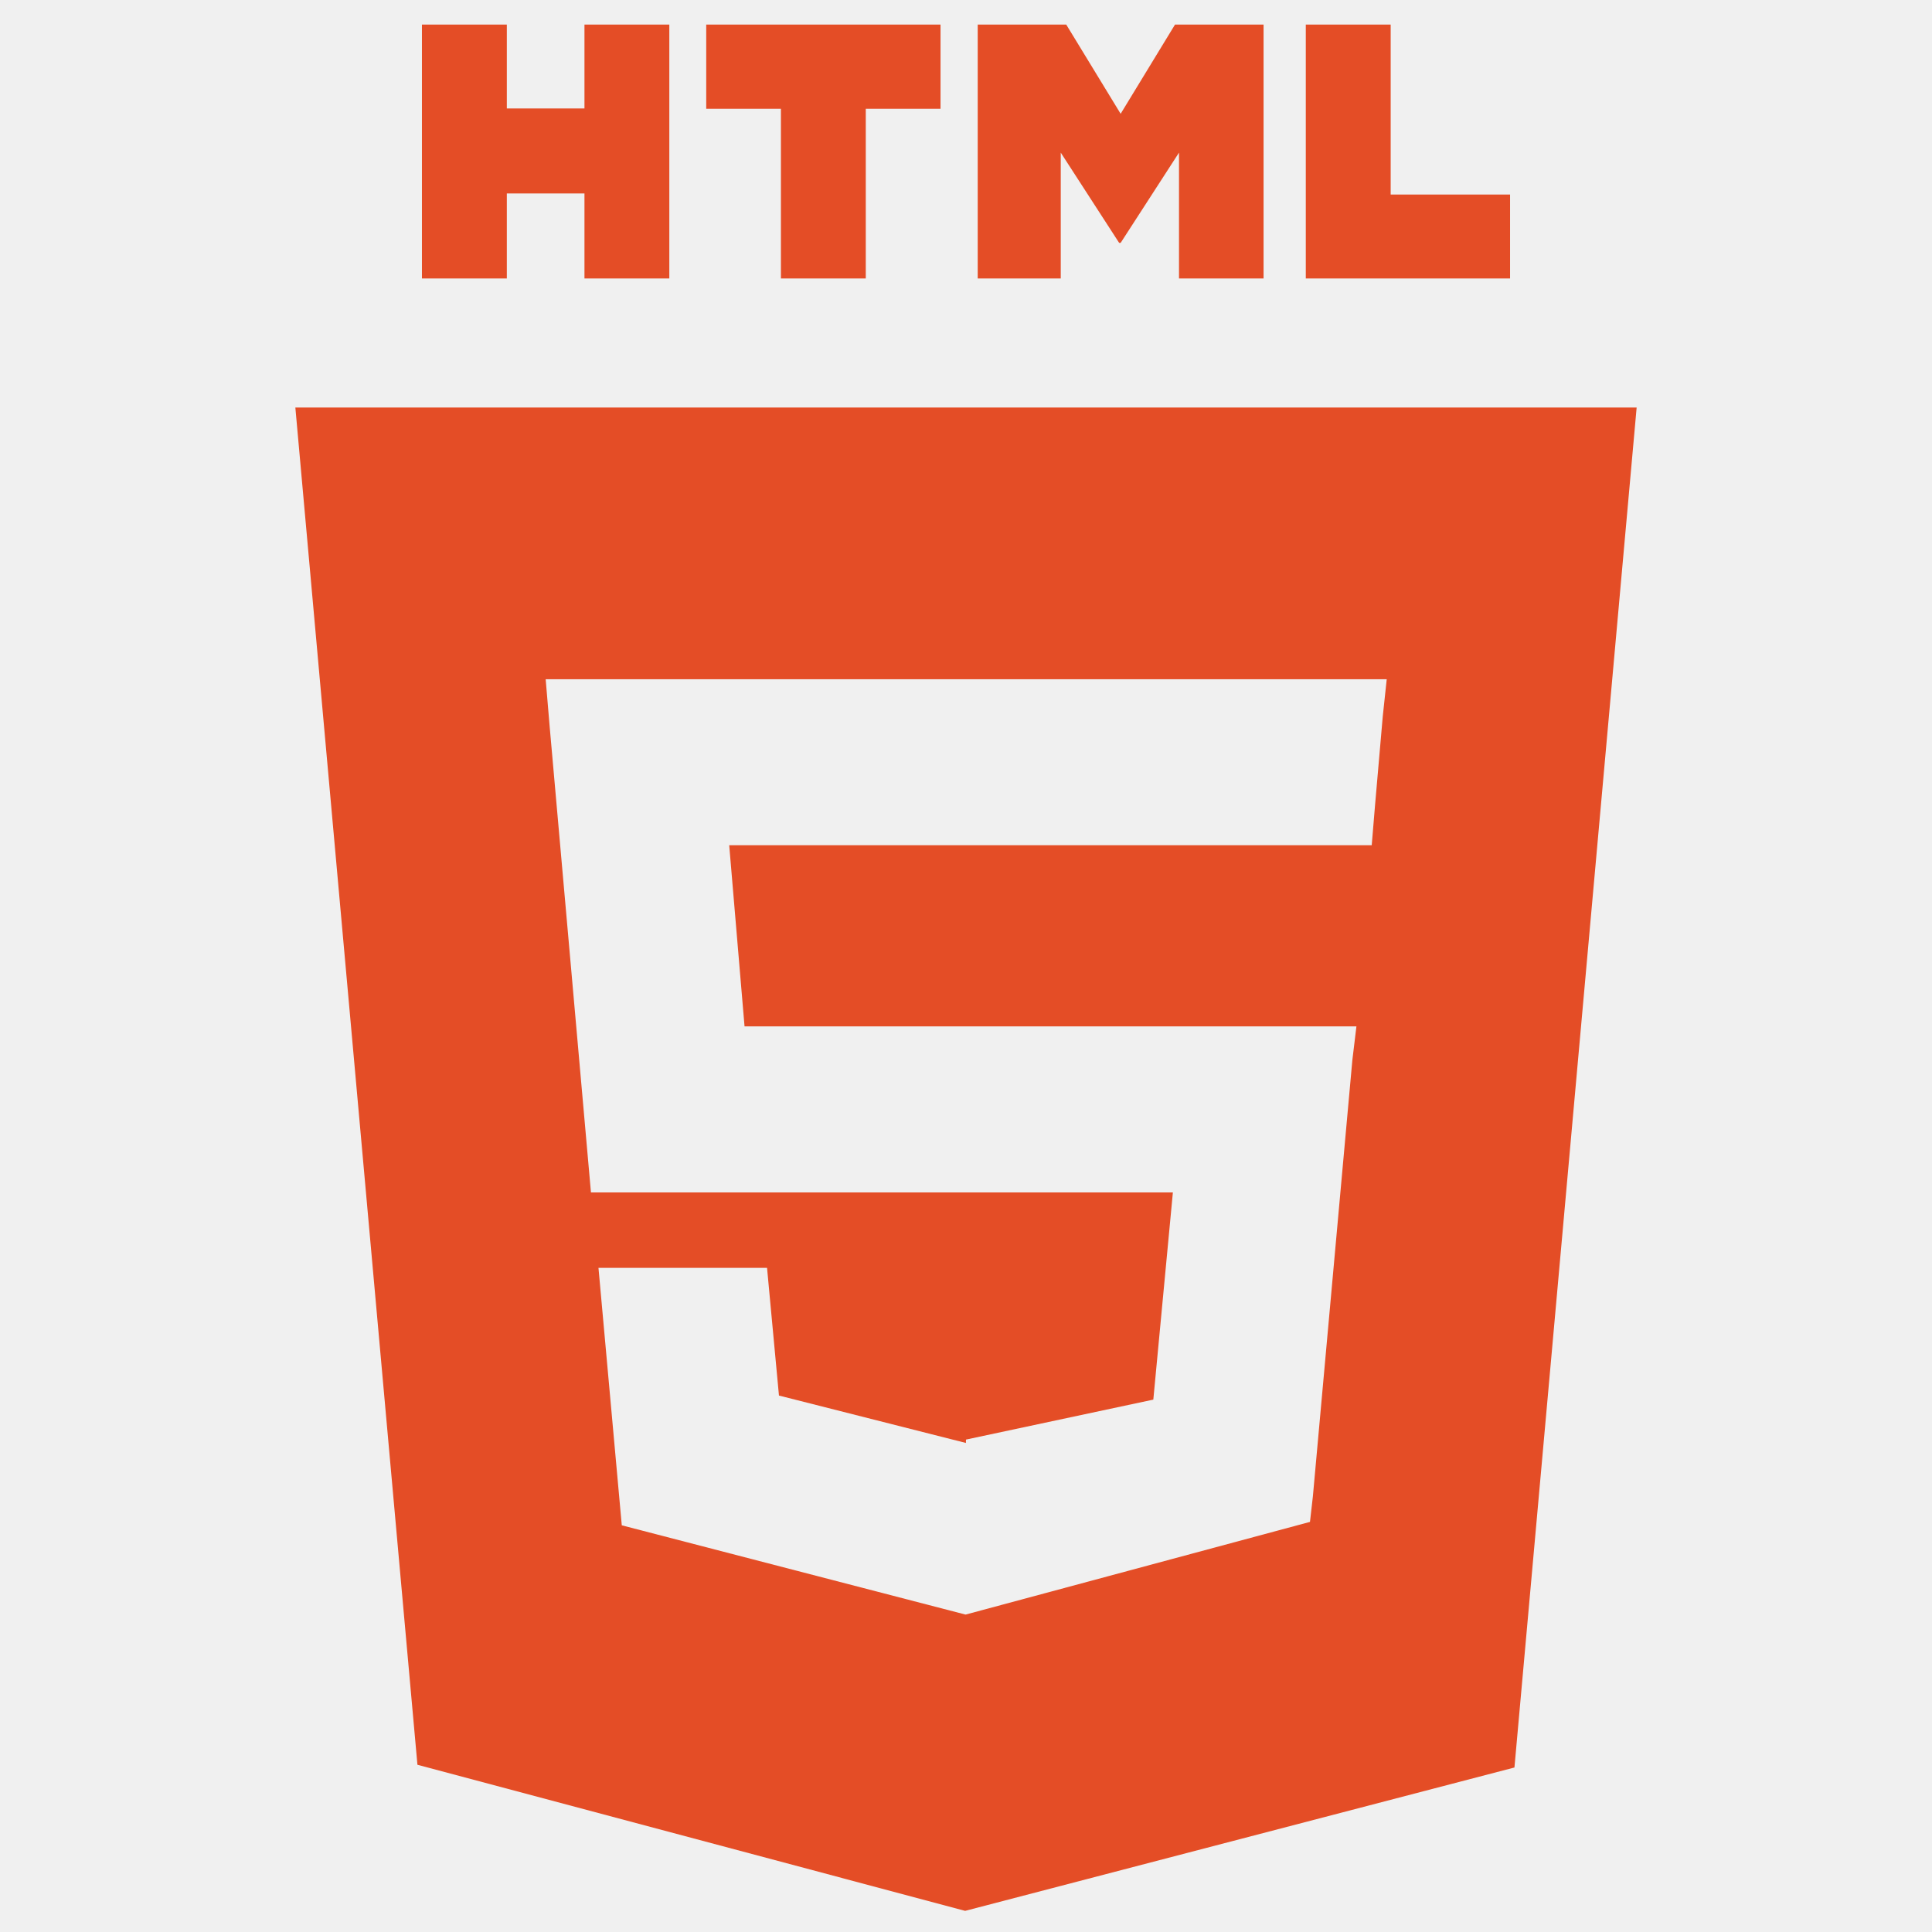
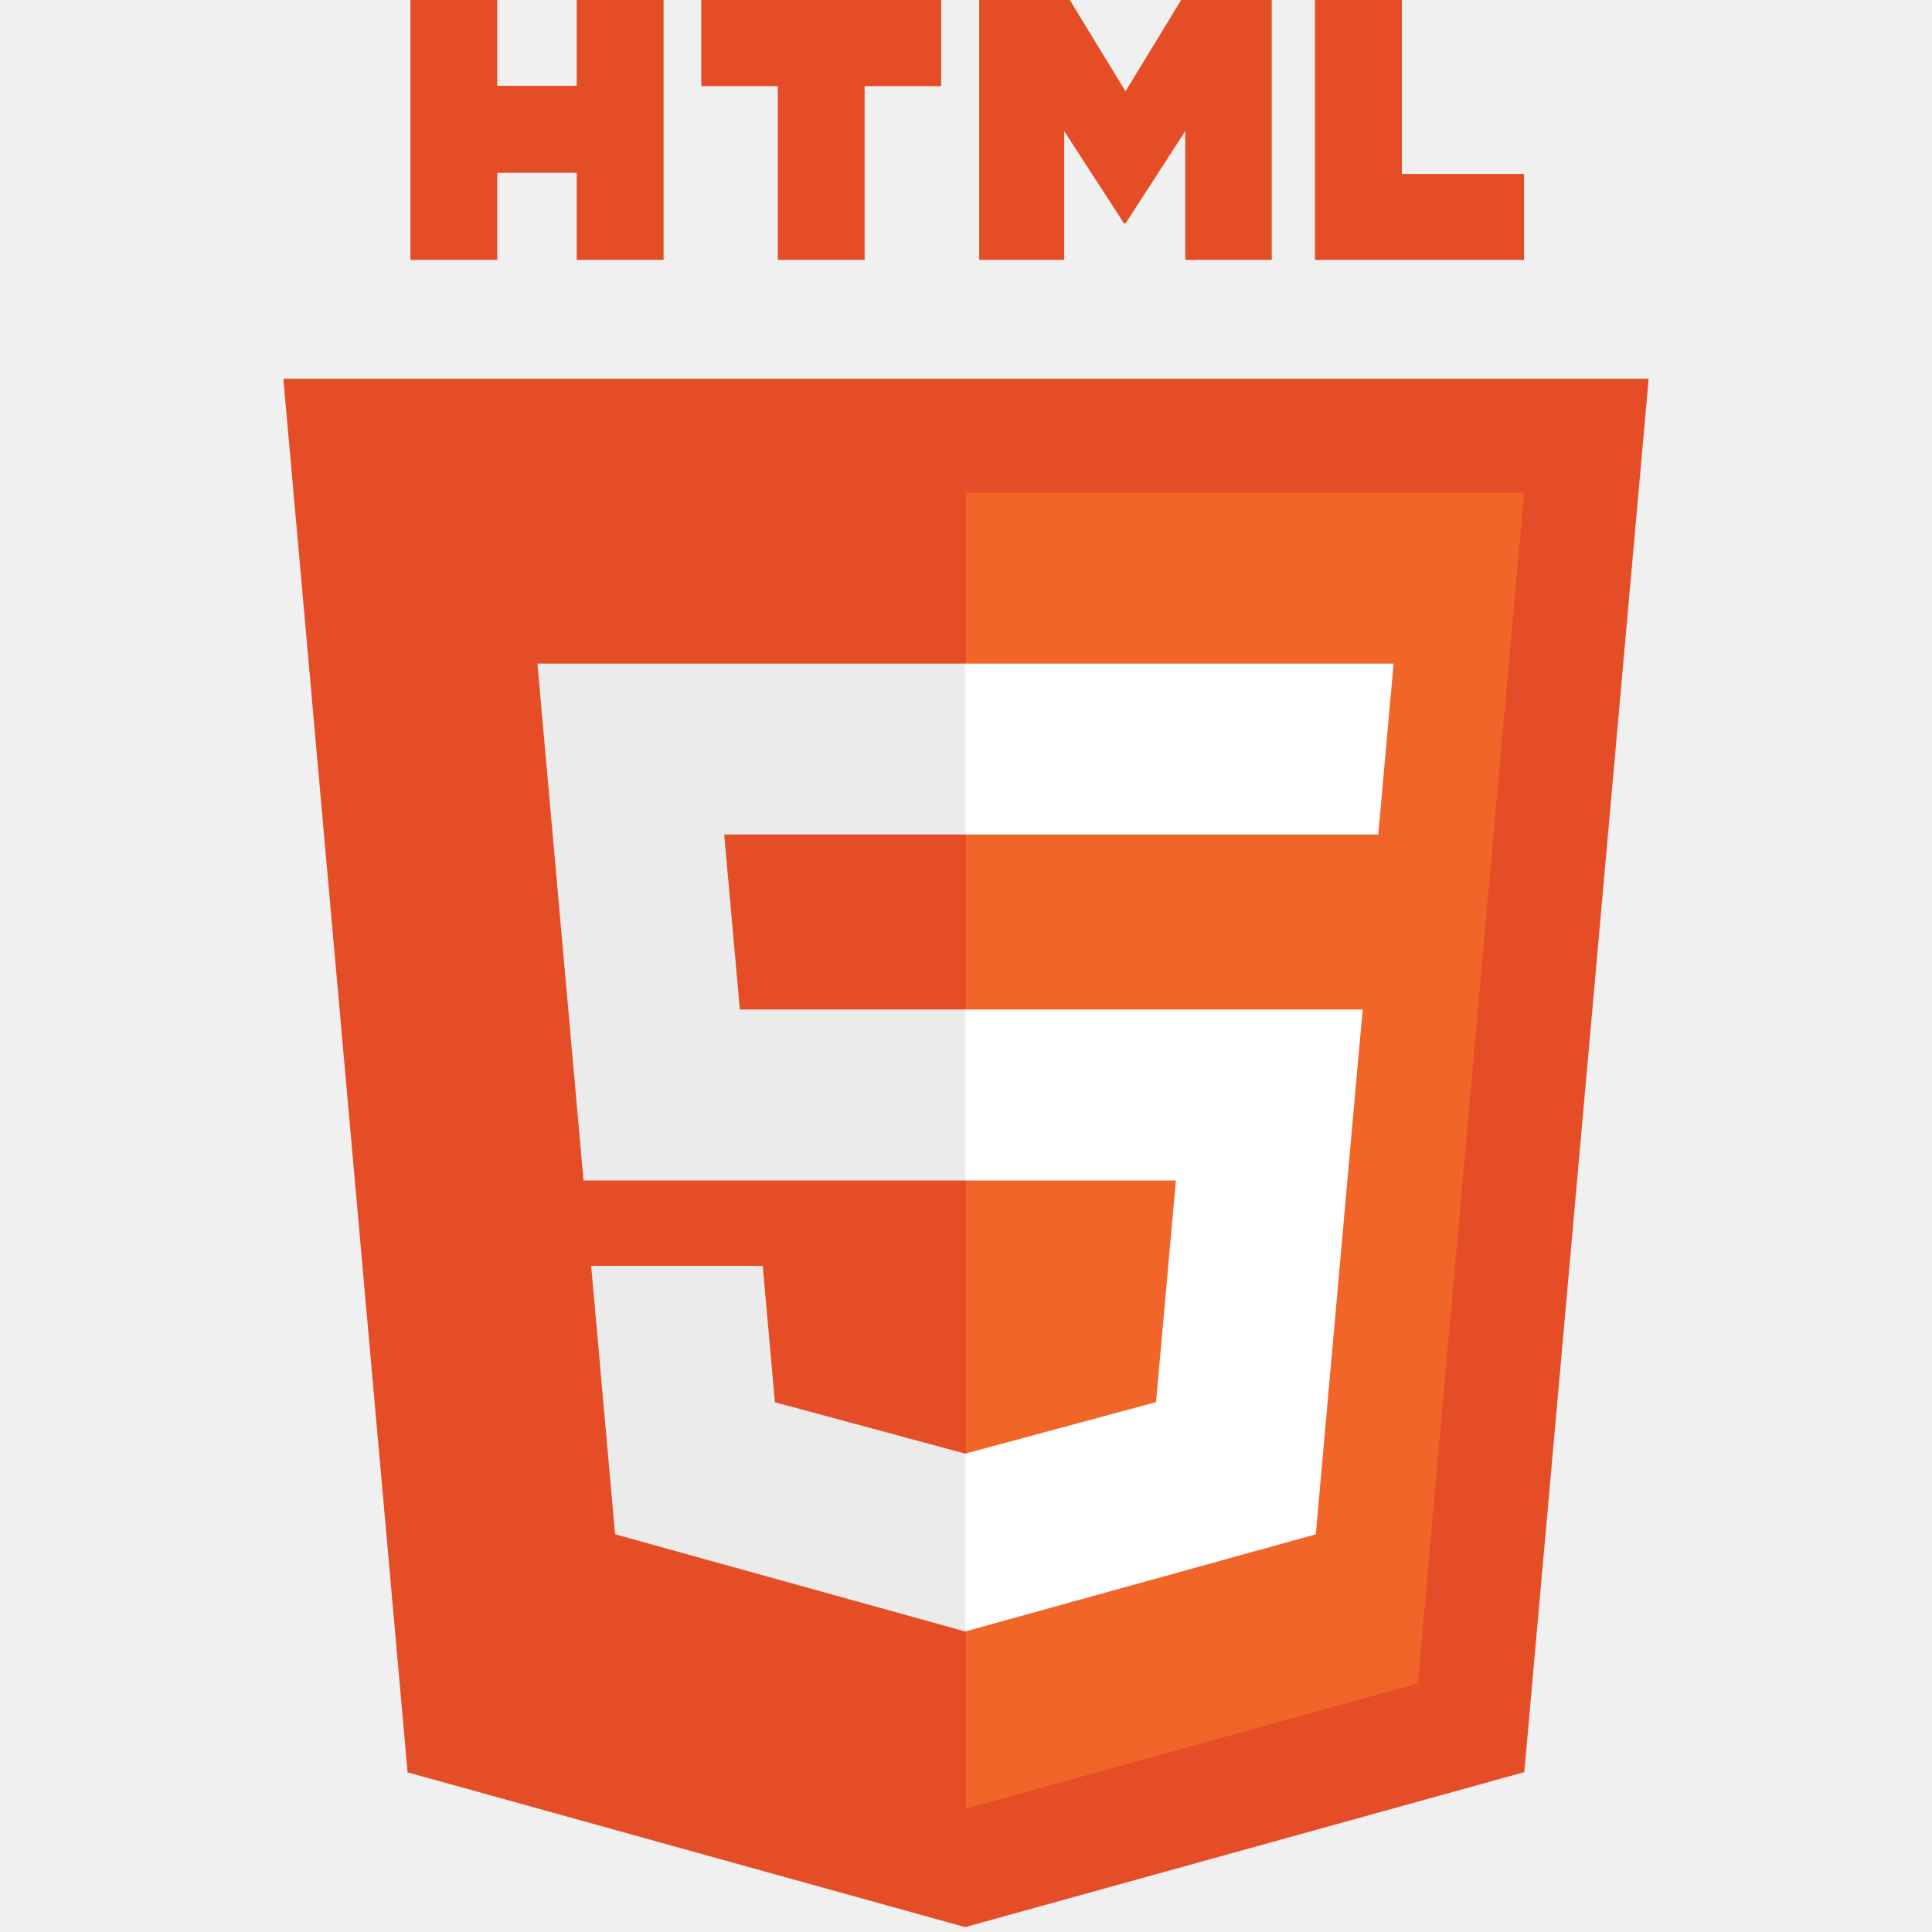
- <svg xmlns="http://www.w3.org/2000/svg" width="48" height="48" viewBox="0 0 48 48" fill="none">
-   <path d="M7.338 10.125L10.371 43.845L23.979 47.475L37.626 43.913L40.662 10.125H7.338ZM34.354 17.802L34.164 19.989L34.08 21H18.117L18.498 25.5H33.7L33.599 26.337L32.618 37.178L32.546 37.811L24 40.111V40.11L23.99 40.114L15.448 37.896L14.869 31.5H19.057L19.353 34.672L23.998 35.85L24 35.762V35.766L28.654 34.773L29.14 29.625H14.682L13.657 18.061L13.557 16.875H34.453L34.354 17.802ZM10.483 0.61H12.592V2.694H14.521V0.61H16.629V6.918H14.521V4.806H12.592V6.918H10.483V0.61ZM19.402 2.702H17.546V0.61H23.367V2.702H21.51V6.918H19.402V2.702ZM24.291 0.61H26.49L27.842 2.827L29.193 0.61H31.393V6.918H29.292V3.792L27.842 6.034H27.805L26.354 3.792V6.918H24.291L24.291 0.61ZM32.442 0.61H34.551V4.833H37.517V6.919H32.442V0.61Z" fill="#E44D26" />
+ <svg xmlns="http://www.w3.org/2000/svg" width="80" height="80" viewBox="0 0 80 80" fill="none">
+   <path d="M68.267 15.682L63.117 73.38L39.965 79.798L16.878 73.389L11.733 15.682H68.267Z" fill="#E44D26" />
+   <path d="M40 74.892L58.707 69.706L63.109 20.401H40V74.892Z" fill="#F16529" />
+   <path d="M29.988 34.556H40V27.478H22.253L22.422 29.377L24.162 48.88H40V41.803H30.635L29.988 34.556Z" fill="#EBEBEB" />
+   <path d="M31.583 52.419H24.478L25.47 63.532L39.967 67.556L40 67.547V60.184L39.969 60.192L32.087 58.064L31.583 52.419Z" fill="#EBEBEB" />
+   <path d="M16.993 0H20.59V3.554H23.88V0H27.477V10.761H23.88V7.157H20.59V10.761H16.993L16.993 0Z" fill="#E44D26" />
+   <path d="M32.206 3.568H29.04V0H38.971V3.568H35.803V10.761H32.206L32.206 3.568Z" fill="#E44D26" />
+   <path d="M40.547 0H44.297L46.605 3.781L48.909 0H52.661V10.761H49.079V5.427L46.605 9.253H46.543L44.066 5.427V10.761H40.547V0Z" fill="#E44D26" />
+   <path d="M54.451 0H58.049V7.204H63.107V10.761H54.451V0Z" fill="#E44D26" />
+   <path d="M39.975 48.88H48.691L47.869 58.059L39.975 60.19V67.553L54.485 63.532L54.591 62.336L56.254 43.703L56.427 41.803H39.975V48.88Z" fill="white" />
+   <path d="M39.975 34.538V34.556H57.071L57.213 32.965L57.535 29.377L57.705 27.478H39.975V34.538Z" fill="white" />
</svg>
